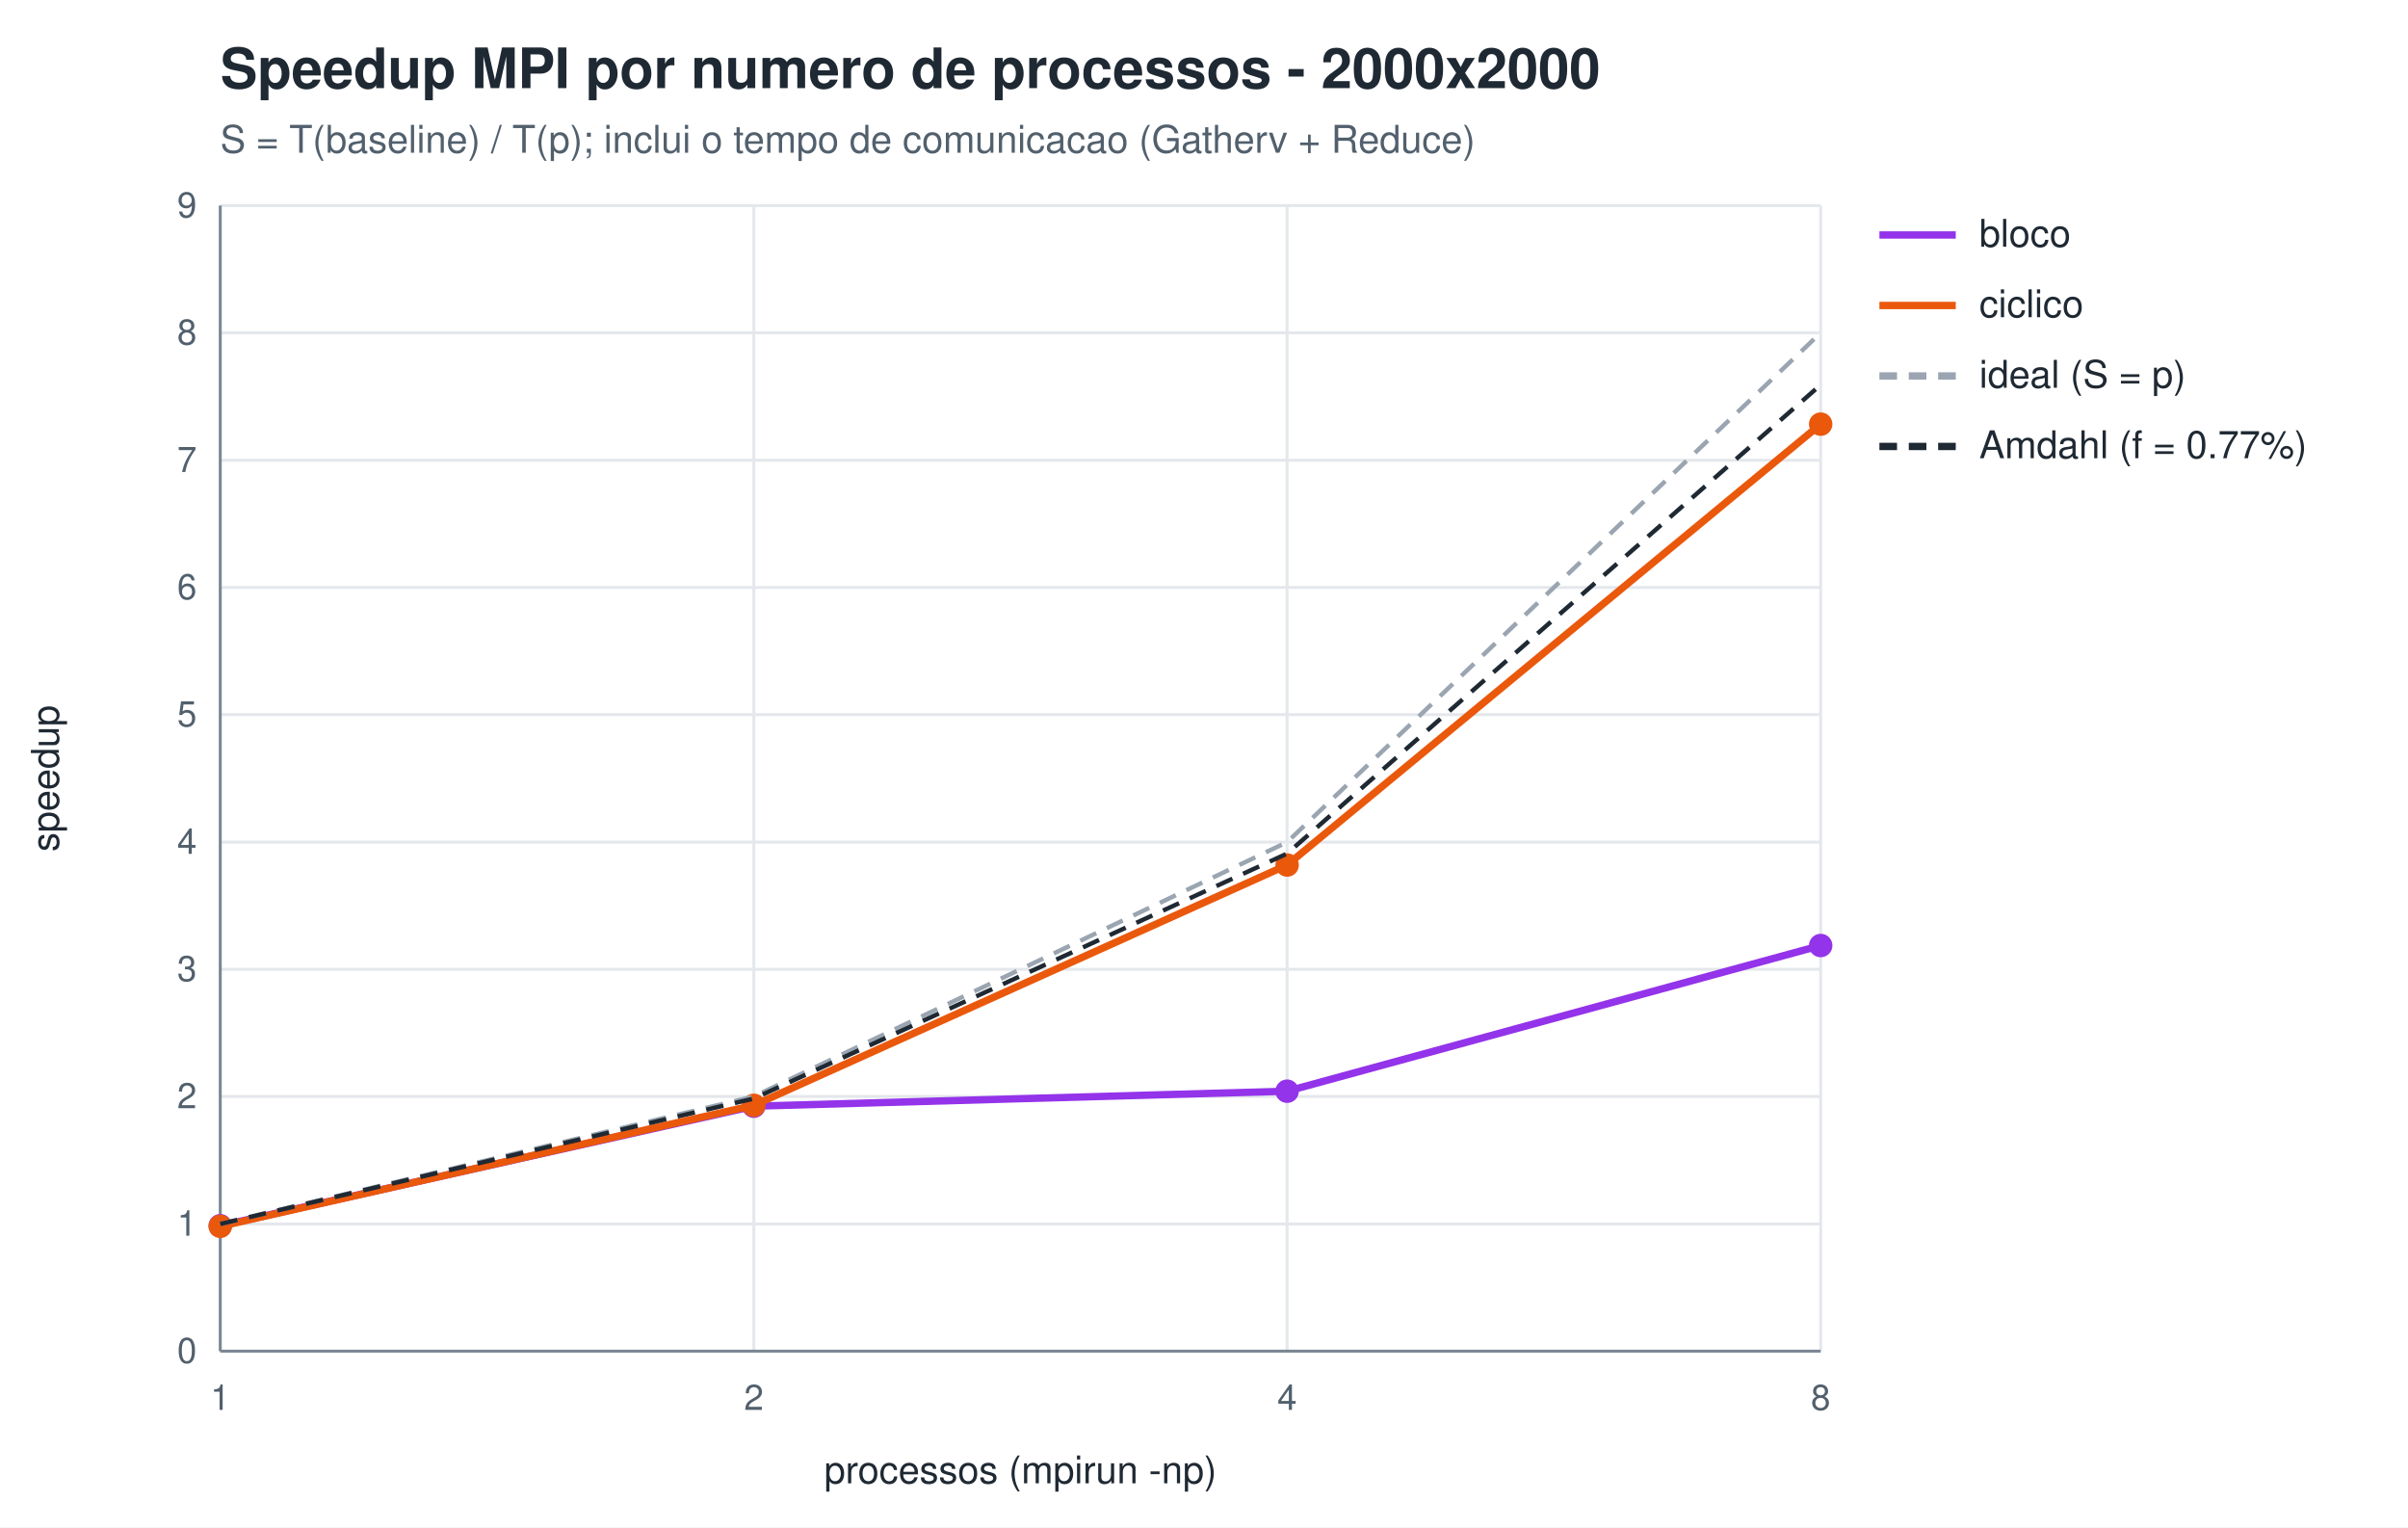
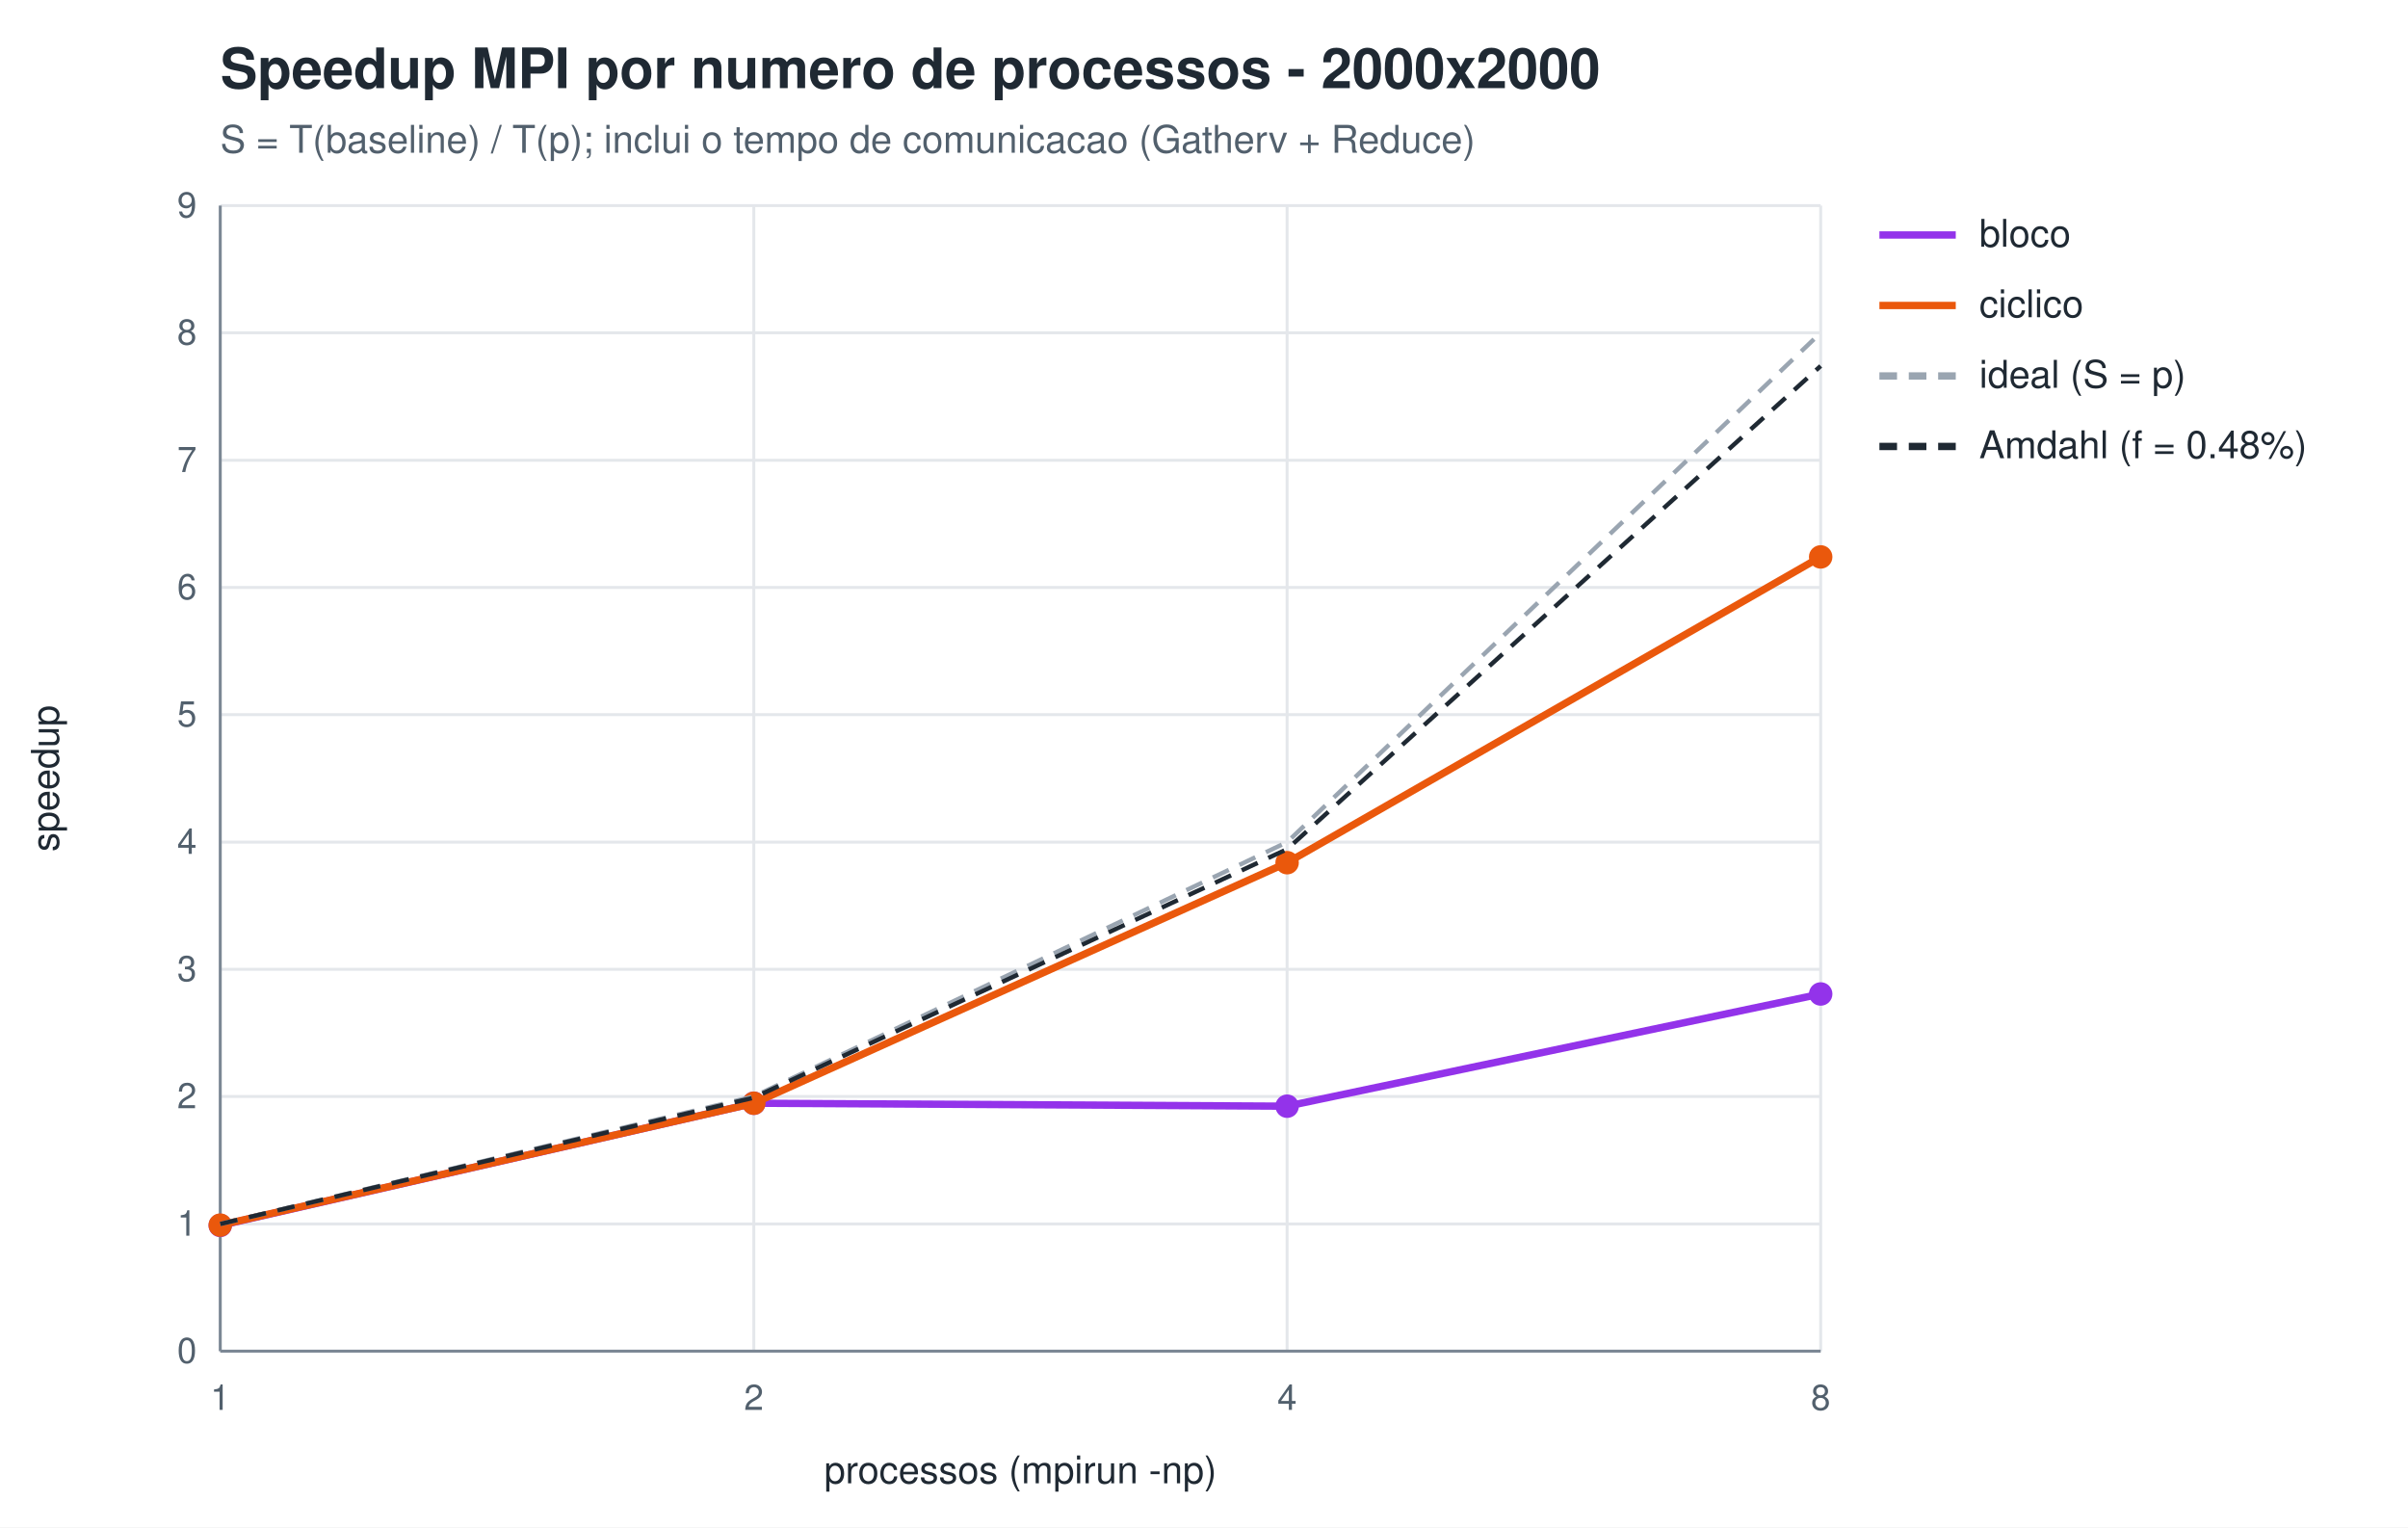
<svg xmlns="http://www.w3.org/2000/svg" width="820" height="520" viewBox="0 0 820 520" font-family="Helvetica, Arial, sans-serif">
  <rect width="100%" height="100%" fill="#ffffff" />
  <text x="75" y="30" font-size="19" font-weight="bold" fill="#1f2933">Speedup MPI por numero de processos - 2000x2000</text>
  <text x="75" y="52" font-size="13" fill="#52606d">S = T(baseline) / T(p); inclui o tempo de comunicacao (Gatherv + Reduce)</text>
  <line x1="75.0" y1="460.0" x2="620.0" y2="460.0" stroke="#e4e7eb" />
  <text x="67.0" y="464.0" font-size="12" text-anchor="end" fill="#52606d">0</text>
  <line x1="75.0" y1="416.7" x2="620.0" y2="416.7" stroke="#e4e7eb" />
  <text x="67.0" y="420.7" font-size="12" text-anchor="end" fill="#52606d">1</text>
  <line x1="75.0" y1="373.3" x2="620.0" y2="373.3" stroke="#e4e7eb" />
  <text x="67.0" y="377.3" font-size="12" text-anchor="end" fill="#52606d">2</text>
  <line x1="75.0" y1="330.0" x2="620.0" y2="330.0" stroke="#e4e7eb" />
  <text x="67.0" y="334.0" font-size="12" text-anchor="end" fill="#52606d">3</text>
  <line x1="75.0" y1="286.7" x2="620.0" y2="286.7" stroke="#e4e7eb" />
  <text x="67.0" y="290.7" font-size="12" text-anchor="end" fill="#52606d">4</text>
  <line x1="75.0" y1="243.3" x2="620.0" y2="243.3" stroke="#e4e7eb" />
  <text x="67.0" y="247.3" font-size="12" text-anchor="end" fill="#52606d">5</text>
  <line x1="75.0" y1="200.0" x2="620.0" y2="200.0" stroke="#e4e7eb" />
  <text x="67.0" y="204.0" font-size="12" text-anchor="end" fill="#52606d">6</text>
  <line x1="75.0" y1="156.7" x2="620.0" y2="156.7" stroke="#e4e7eb" />
  <text x="67.0" y="160.7" font-size="12" text-anchor="end" fill="#52606d">7</text>
  <line x1="75.0" y1="113.3" x2="620.0" y2="113.3" stroke="#e4e7eb" />
  <text x="67.0" y="117.3" font-size="12" text-anchor="end" fill="#52606d">8</text>
  <line x1="75.0" y1="70.0" x2="620.0" y2="70.0" stroke="#e4e7eb" />
  <text x="67.0" y="74.0" font-size="12" text-anchor="end" fill="#52606d">9</text>
  <line x1="75.0" y1="70.0" x2="75.0" y2="460.0" stroke="#e4e7eb" />
  <text x="75.0" y="480.0" font-size="12" text-anchor="middle" fill="#52606d">1</text>
  <line x1="256.7" y1="70.0" x2="256.7" y2="460.0" stroke="#e4e7eb" />
  <text x="256.7" y="480.0" font-size="12" text-anchor="middle" fill="#52606d">2</text>
  <line x1="438.3" y1="70.0" x2="438.3" y2="460.0" stroke="#e4e7eb" />
  <text x="438.3" y="480.0" font-size="12" text-anchor="middle" fill="#52606d">4</text>
  <line x1="620.0" y1="70.0" x2="620.0" y2="460.0" stroke="#e4e7eb" />
  <text x="620.0" y="480.0" font-size="12" text-anchor="middle" fill="#52606d">8</text>
  <line x1="75.0" y1="460.0" x2="620.0" y2="460.0" stroke="#7b8794" />
  <line x1="75.0" y1="70.0" x2="75.0" y2="460.0" stroke="#7b8794" />
  <text x="347.5" y="505.0" font-size="13" text-anchor="middle" fill="#1f2933">processos (mpirun -np)</text>
  <text transform="translate(20 265.0) rotate(-90)" font-size="13" text-anchor="middle" fill="#1f2933">speedup</text>
-   <path d="M75.0 417.3 L256.7 376.6 L438.3 371.5 L620.0 321.9" fill="none" stroke="#9333ea" stroke-width="2.5" />
-   <circle cx="75.0" cy="417.3" r="4" fill="#9333ea" />
-   <circle cx="256.7" cy="376.6" r="4" fill="#9333ea" />
-   <circle cx="438.3" cy="371.5" r="4" fill="#9333ea" />
-   <circle cx="620.0" cy="321.9" r="4" fill="#9333ea" />
+   <path d="M75.0 417.2 L256.7 375.6 L438.3 376.6 L620.0 338.4" fill="none" stroke="#9333ea" stroke-width="2.5" />
+   <circle cx="75.0" cy="417.2" r="4" fill="#9333ea" />
+   <circle cx="256.7" cy="375.6" r="4" fill="#9333ea" />
+   <circle cx="438.3" cy="376.6" r="4" fill="#9333ea" />
+   <circle cx="620.0" cy="338.4" r="4" fill="#9333ea" />
  <line x1="640.0" y1="80.0" x2="666.0" y2="80.0" stroke="#9333ea" stroke-width="2.5" />
  <text x="674.0" y="84.0" font-size="13" fill="#1f2933">bloco</text>
-   <path d="M75.0 417.5 L256.7 376.3 L438.3 294.5 L620.0 144.4" fill="none" stroke="#ea580c" stroke-width="2.5" />
-   <circle cx="75.0" cy="417.5" r="4" fill="#ea580c" />
-   <circle cx="256.7" cy="376.3" r="4" fill="#ea580c" />
-   <circle cx="438.3" cy="294.5" r="4" fill="#ea580c" />
-   <circle cx="620.0" cy="144.4" r="4" fill="#ea580c" />
+   <path d="M75.0 417.1 L256.7 375.6 L438.3 293.7 L620.0 189.6" fill="none" stroke="#ea580c" stroke-width="2.5" />
+   <circle cx="75.0" cy="417.1" r="4" fill="#ea580c" />
+   <circle cx="256.7" cy="375.6" r="4" fill="#ea580c" />
+   <circle cx="438.3" cy="293.7" r="4" fill="#ea580c" />
+   <circle cx="620.0" cy="189.6" r="4" fill="#ea580c" />
  <line x1="640.0" y1="104.0" x2="666.0" y2="104.0" stroke="#ea580c" stroke-width="2.5" />
  <text x="674.0" y="108.0" font-size="13" fill="#1f2933">ciclico</text>
  <path d="M75.0 416.7 L256.7 373.3 L438.3 286.7 L620.0 113.3" fill="none" stroke="#9aa5b1" stroke-width="1.5" stroke-dasharray="6 4" />
  <line x1="640.0" y1="128.0" x2="666.0" y2="128.0" stroke="#9aa5b1" stroke-width="2.5" stroke-dasharray="6 4" />
  <text x="674.0" y="132.0" font-size="13" fill="#1f2933">ideal (S = p)</text>
-   <path d="M75.0 416.7 L256.7 374.0 L438.3 290.6 L620.0 131.0" fill="none" stroke="#1f2933" stroke-width="1.5" stroke-dasharray="6 4" />
+   <path d="M75.0 416.7 L256.7 373.7 L438.3 289.1 L620.0 124.6" fill="none" stroke="#1f2933" stroke-width="1.5" stroke-dasharray="6 4" />
  <line x1="640.0" y1="152.0" x2="666.0" y2="152.0" stroke="#1f2933" stroke-width="2.5" stroke-dasharray="6 4" />
-   <text x="674.0" y="156.0" font-size="13" fill="#1f2933">Amdahl (f = 0.77%)</text>
+   <text x="674.0" y="156.0" font-size="13" fill="#1f2933">Amdahl (f = 0.48%)</text>
</svg>
